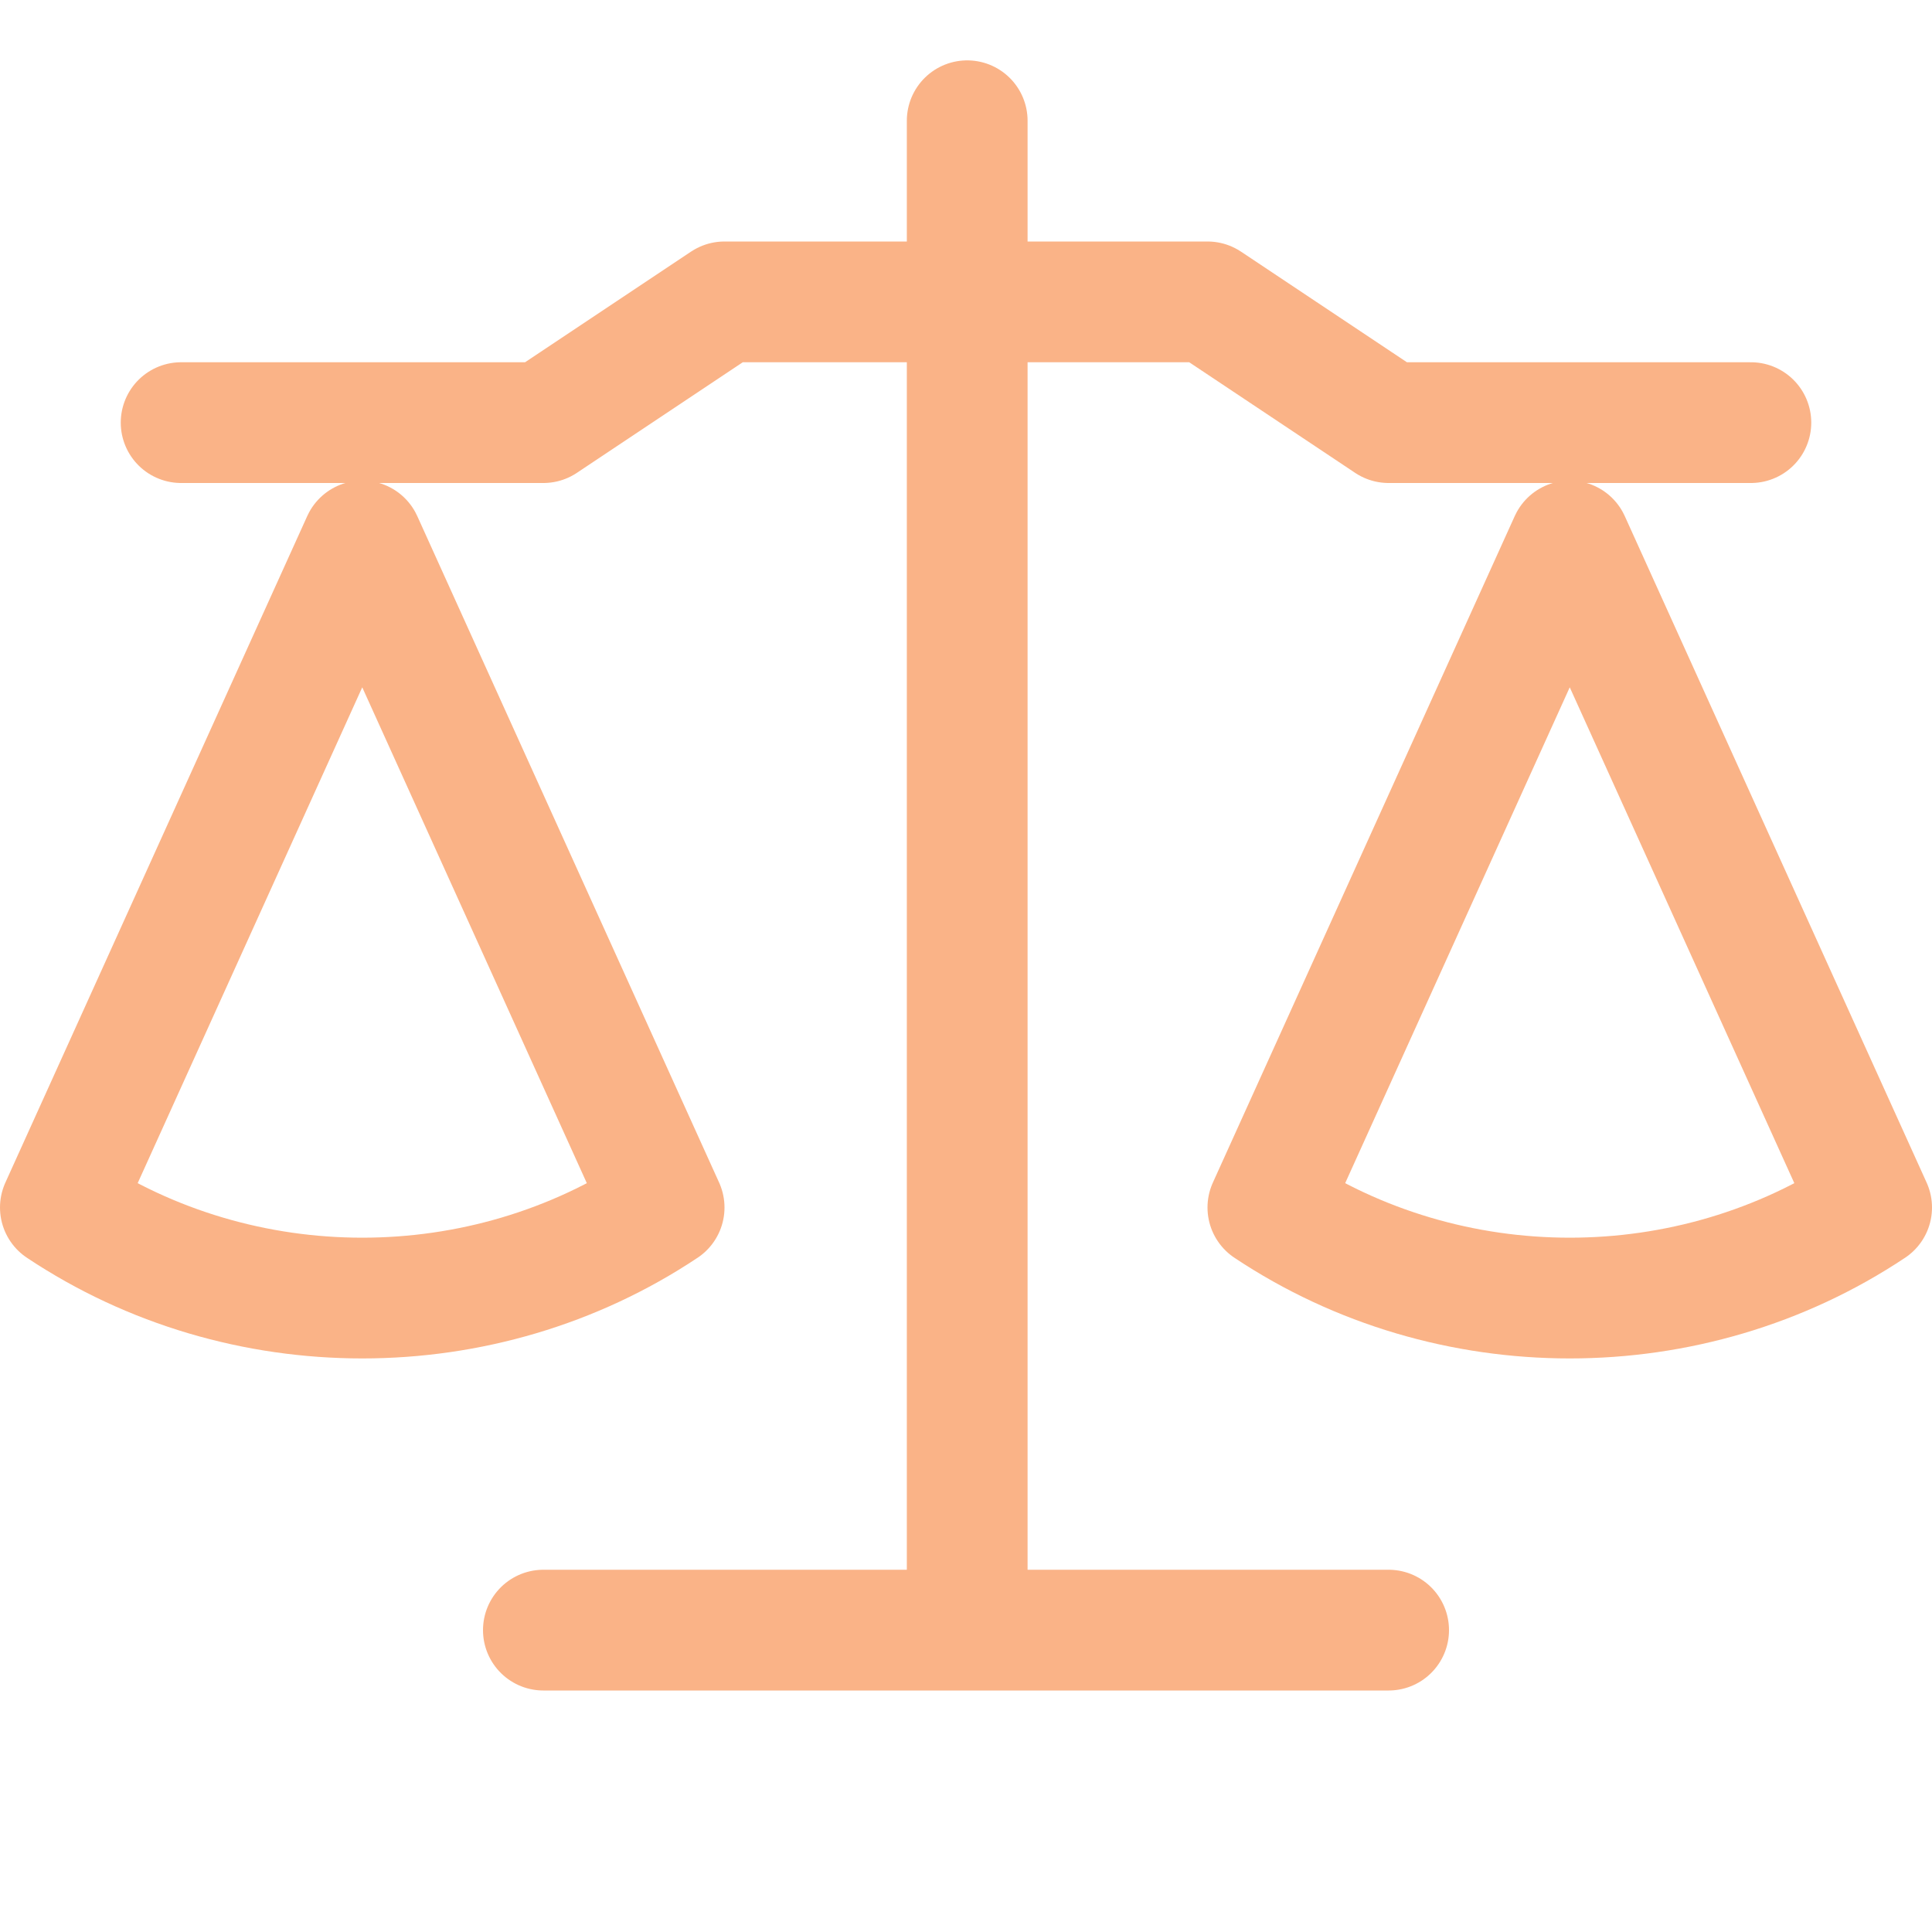
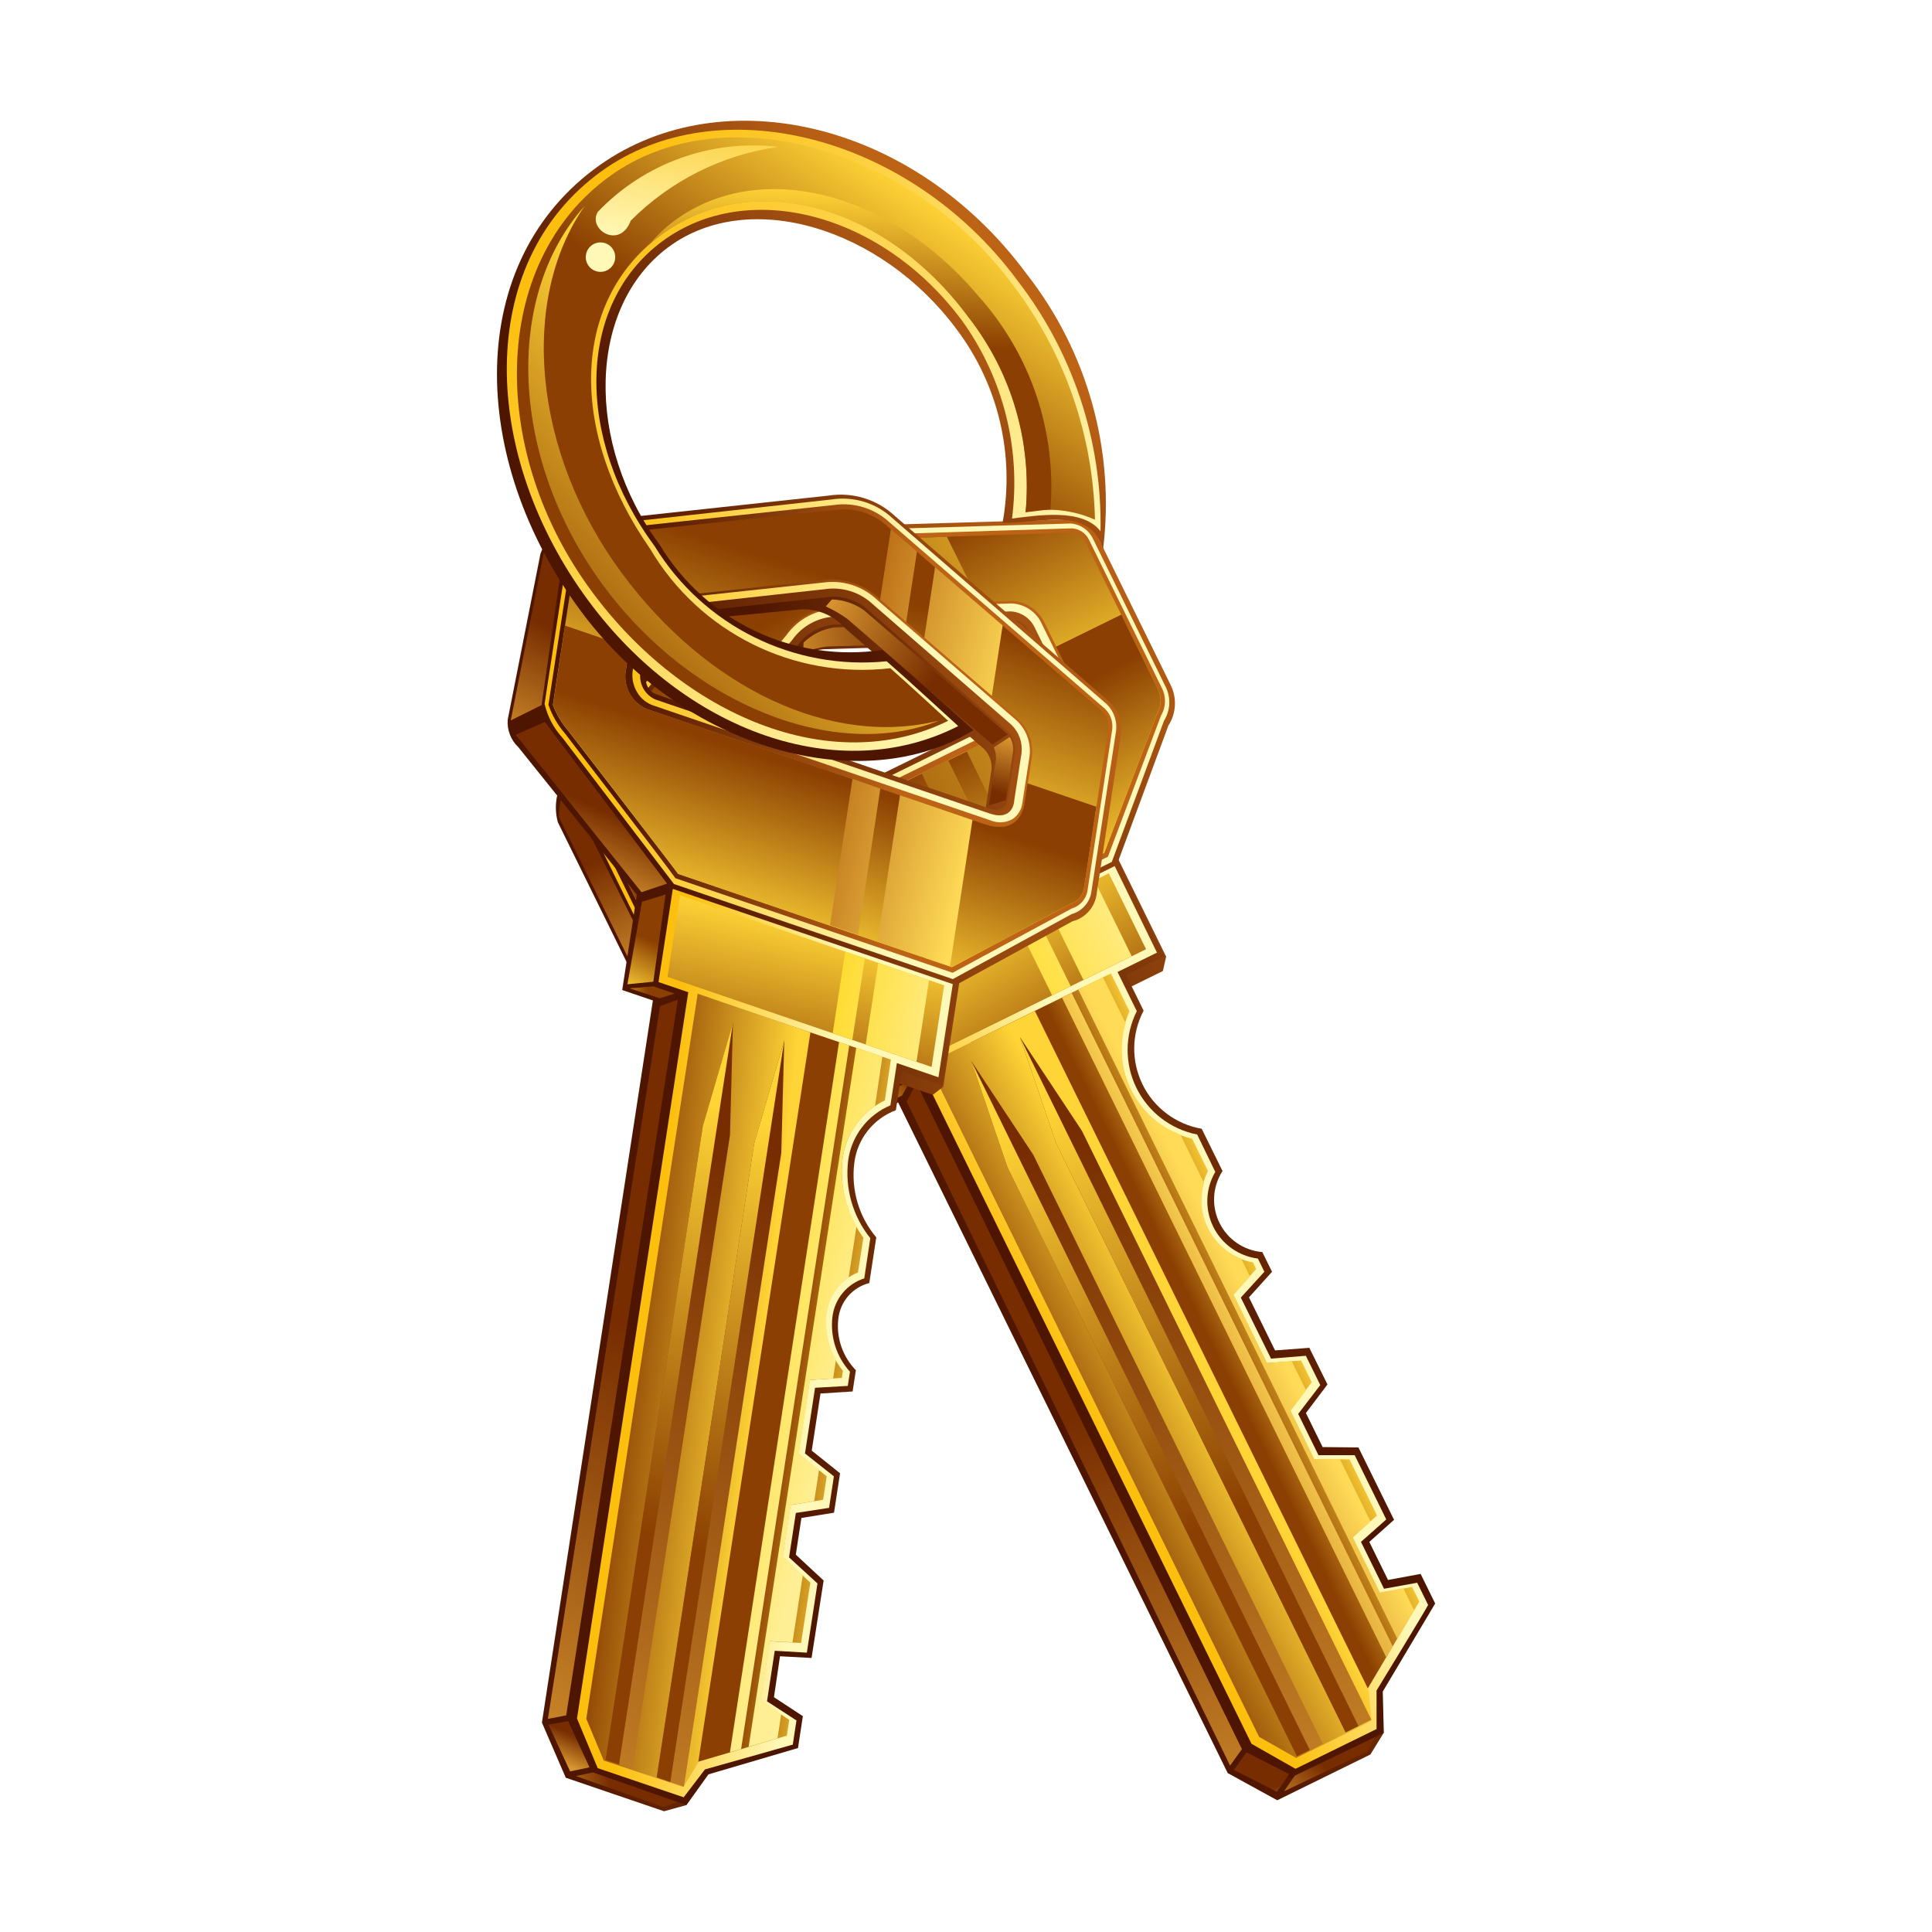
- <svg xmlns="http://www.w3.org/2000/svg" width="16" height="16" viewBox="0 0 16 16">
-   <path fill="none" stroke="#fab387" stroke-linecap="round" stroke-linejoin="round" d="M4.5 13.5h7M8.01 1v12.06M1.5 3.5h3l1.5-1h4l1.5 1h3M.5 10 3 4.48 5.5 10C4 11 2 11 .5 10m10 0L13 4.48 15.5 10c-1.5 1-3.5 1-5 0" />
+ <svg xmlns="http://www.w3.org/2000/svg" xmlns:xlink="http://www.w3.org/1999/xlink" viewBox="0 0 32 32">
+   <defs>
+     <linearGradient id="a" x1="-264.845" y1="181.772" x2="-255.586" y2="182.061" gradientTransform="matrix(-0.897, 0.441, 0.441, 0.897, -292.36, -27.561)" gradientUnits="userSpaceOnUse">
+       <stop offset="0" stop-color="#bd6316" />
+       <stop offset="1" stop-color="#4e1500" />
+     </linearGradient>
+     <linearGradient id="b" x1="-263.276" y1="170.205" x2="-256.603" y2="171.772" xlink:href="#a" />
+     <linearGradient id="c" x1="-265.068" y1="175.732" x2="-256.777" y2="178.801" xlink:href="#a" />
+     <linearGradient id="d" x1="-655.014" y1="147.549" x2="-655.555" y2="146.948" gradientTransform="matrix(-0.947, -0.323, -0.323, 0.947, -558.144, -332.613)" gradientUnits="userSpaceOnUse">
+       <stop offset="0" stop-color="#ffd436" />
+       <stop offset="1" stop-color="#8b3f02" />
+     </linearGradient>
+     <linearGradient id="e" x1="-258.899" y1="170.981" x2="-253.843" y2="171.325" gradientTransform="matrix(-0.897, 0.441, 0.441, 0.897, -292.36, -27.561)" gradientUnits="userSpaceOnUse">
+       <stop offset="0" stop-color="#fff8b7" />
+       <stop offset="1" stop-color="#fcbf0e" />
+     </linearGradient>
+     <linearGradient id="f" x1="-258.884" y1="170.975" x2="-253.896" y2="171.314" xlink:href="#a" />
+     <linearGradient id="g" x1="-257.805" y1="172.266" x2="-257.726" y2="168.648" gradientTransform="matrix(-0.897, 0.441, 0.441, 0.897, -292.36, -27.561)" xlink:href="#d" />
+     <linearGradient id="h" x1="-258.935" y1="181.92" x2="-256.173" y2="182.108" xlink:href="#e" />
+     <linearGradient id="i" x1="-274.156" y1="170.544" x2="-274.512" y2="173.778" gradientTransform="matrix(-1, 0, 0, 1, -257.657, -155.509)" xlink:href="#d" />
+     <linearGradient id="j" x1="-645.79" y1="-337.938" x2="-645.121" y2="-334.17" gradientTransform="matrix(-0.615, -0.789, -0.789, 0.615, -644.695, -286.477)" gradientUnits="userSpaceOnUse">
+       <stop offset="0" stop-color="#ffef94" />
+       <stop offset="1" stop-color="#ffd200" />
+     </linearGradient>
+     <linearGradient id="k" x1="-276.128" y1="178.682" x2="-274.754" y2="178.682" gradientTransform="matrix(-0.897, 0.441, 0.441, 0.897, -305.235, -16.952)" xlink:href="#d" />
+     <linearGradient id="l" x1="-274.314" y1="178.887" x2="-271.841" y2="178.987" gradientTransform="matrix(-0.897, 0.441, 0.441, 0.897, -305.235, -16.952)" xlink:href="#d" />
+     <linearGradient id="m" x1="-273.817" y1="189.281" x2="-274.213" y2="174.569" gradientTransform="matrix(-0.897, 0.441, 0.441, 0.897, -305.235, -16.952)" gradientUnits="userSpaceOnUse">
+       <stop offset="0" stop-color="#d89530" />
+       <stop offset="1" stop-color="#772d00" />
+     </linearGradient>
+     <linearGradient id="n" x1="-274.075" y1="174.09" x2="-273.917" y2="181.459" gradientTransform="matrix(-0.897, 0.441, 0.441, 0.897, -305.235, -16.952)" xlink:href="#d" />
+     <linearGradient id="o" x1="-272.919" y1="189.281" x2="-273.315" y2="174.57" xlink:href="#m" />
+     <linearGradient id="p" x1="-273.177" y1="174.071" x2="-273.019" y2="181.44" gradientTransform="matrix(-0.897, 0.441, 0.441, 0.897, -305.235, -16.952)" xlink:href="#d" />
+     <linearGradient id="q" x1="-652.29" y1="-335.227" x2="-651.867" y2="-332.867" gradientTransform="matrix(-0.615, -0.789, -0.789, 0.615, -644.695, -286.477)" gradientUnits="userSpaceOnUse">
+       <stop offset="0" stop-color="#ffdb57" />
+       <stop offset="1" stop-color="#b55c13" />
+     </linearGradient>
+     <linearGradient id="r" x1="-665.076" y1="157.413" x2="-659.751" y2="150.922" gradientTransform="matrix(-0.947, -0.323, -0.323, 0.947, -558.144, -332.613)" xlink:href="#m" />
+     <linearGradient id="s" x1="-665.161" y1="156.114" x2="-664.822" y2="155.701" gradientTransform="matrix(-0.947, -0.323, -0.323, 0.947, -558.144, -332.613)" xlink:href="#m" />
+     <linearGradient id="t" x1="-665.308" y1="156.436" x2="-665.836" y2="155.32" gradientTransform="matrix(-0.947, -0.323, -0.323, 0.947, -558.144, -332.613)" xlink:href="#m" />
+     <linearGradient id="u" x1="-655.442" y1="147.568" x2="-654.817" y2="146.776" xlink:href="#d" />
+     <linearGradient id="v" x1="-253.999" y1="175.1" x2="-254.134" y2="173.736" gradientTransform="matrix(-0.897, 0.441, 0.441, 0.897, -292.36, -27.561)" xlink:href="#m" />
+     <linearGradient id="w" x1="-252.571" y1="173.138" x2="-252.785" y2="170.963" gradientTransform="matrix(-0.897, 0.441, 0.441, 0.897, -292.36, -27.561)" xlink:href="#m" />
+     <linearGradient id="x" x1="-257.206" y1="169.107" x2="-259.174" y2="169.787" gradientTransform="matrix(-0.897, 0.441, 0.441, 0.897, -292.36, -27.561)" xlink:href="#m" />
+     <linearGradient id="y" x1="-260.717" y1="170.284" x2="-260.77" y2="171.228" gradientTransform="matrix(-0.897, 0.441, 0.441, 0.897, -292.36, -27.561)" xlink:href="#m" />
+     <linearGradient id="z" x1="-257.835" y1="174.993" x2="-257.782" y2="171.93" gradientTransform="matrix(-0.897, 0.441, 0.441, 0.897, -292.36, -27.561)" xlink:href="#d" />
+     <linearGradient id="aa" x1="-263.928" y1="171.018" x2="-255.721" y2="171.018" gradientTransform="matrix(-0.897, 0.441, 0.441, 0.897, -292.36, -27.561)" xlink:href="#d" />
+     <linearGradient id="ab" x1="-514.299" y1="-57.926" x2="-505.041" y2="-57.638" gradientTransform="matrix(-0.947, -0.323, -0.148, 0.966, -476.554, -85.464)" xlink:href="#a" />
+     <linearGradient id="ac" x1="-512.744" y1="-69.496" x2="-505.964" y2="-67.904" gradientTransform="matrix(-0.947, -0.323, -0.148, 0.966, -476.554, -85.464)" xlink:href="#a" />
+     <linearGradient id="ad" x1="-514.521" y1="-63.966" x2="-506.23" y2="-60.897" gradientTransform="matrix(-0.947, -0.323, -0.148, 0.966, -476.554, -85.464)" xlink:href="#a" />
+     <linearGradient id="ae" x1="-662.221" y1="-197.167" x2="-662.762" y2="-197.768" gradientTransform="matrix(-0.564, -0.911, -0.774, 0.455, -516.113, -497.612)" xlink:href="#d" />
+     <linearGradient id="af" x1="-508.354" y1="-68.717" x2="-503.297" y2="-68.373" gradientTransform="matrix(-0.947, -0.323, -0.148, 0.966, -476.554, -85.464)" xlink:href="#e" />
+     <linearGradient id="ag" x1="-508.338" y1="-68.723" x2="-503.351" y2="-68.384" gradientTransform="matrix(-0.947, -0.323, -0.148, 0.966, -476.554, -85.464)" xlink:href="#a" />
+     <linearGradient id="ah" x1="-507.26" y1="-67.432" x2="-507.18" y2="-71.05" gradientTransform="matrix(-0.947, -0.323, -0.148, 0.966, -476.554, -85.464)" xlink:href="#d" />
+     <linearGradient id="ai" x1="-508.389" y1="-57.779" x2="-505.627" y2="-57.591" gradientTransform="matrix(-0.947, -0.323, -0.148, 0.966, -476.554, -85.464)" xlink:href="#e" />
+     <linearGradient id="aj" x1="-523.609" y1="-69.153" x2="-523.966" y2="-65.918" gradientTransform="matrix(-0.947, -0.323, -0.148, 0.966, -492.49, -86.99)" xlink:href="#d" />
+     <linearGradient id="ak" x1="-645.333" y1="-334.169" x2="-642.973" y2="-332.091" xlink:href="#j" />
+     <linearGradient id="al" x1="-525.581" y1="-61.015" x2="-524.207" y2="-61.015" gradientTransform="matrix(-0.947, -0.323, -0.148, 0.966, -492.49, -86.99)" xlink:href="#d" />
+     <linearGradient id="am" x1="-523.768" y1="-60.81" x2="-521.294" y2="-60.71" gradientTransform="matrix(-0.947, -0.323, -0.148, 0.966, -492.49, -86.99)" xlink:href="#d" />
+     <linearGradient id="an" x1="-523.27" y1="-50.416" x2="-523.666" y2="-65.127" gradientTransform="matrix(-0.947, -0.323, -0.148, 0.966, -492.49, -86.99)" xlink:href="#m" />
+     <linearGradient id="ao" x1="-523.528" y1="-65.606" x2="-523.37" y2="-58.238" gradientTransform="matrix(-0.947, -0.323, -0.148, 0.966, -492.49, -86.99)" xlink:href="#d" />
+     <linearGradient id="ap" x1="-522.372" y1="-50.416" x2="-522.768" y2="-65.127" gradientTransform="matrix(-0.947, -0.323, -0.148, 0.966, -492.49, -86.99)" xlink:href="#m" />
+     <linearGradient id="aq" x1="-522.631" y1="-65.626" x2="-522.472" y2="-58.257" gradientTransform="matrix(-0.947, -0.323, -0.148, 0.966, -492.49, -86.99)" xlink:href="#d" />
+     <linearGradient id="ar" x1="-649.116" y1="-328.591" x2="-646.827" y2="-326.795" xlink:href="#j" />
+     <linearGradient id="as" x1="-672.284" y1="-187.303" x2="-666.958" y2="-193.795" gradientTransform="matrix(-0.564, -0.911, -0.774, 0.455, -516.113, -497.612)" xlink:href="#m" />
+     <linearGradient id="at" x1="-672.369" y1="-188.603" x2="-672.03" y2="-189.016" gradientTransform="matrix(-0.564, -0.911, -0.774, 0.455, -516.113, -497.612)" xlink:href="#m" />
+     <linearGradient id="au" x1="-672.516" y1="-188.281" x2="-673.044" y2="-189.397" gradientTransform="matrix(-0.564, -0.911, -0.774, 0.455, -516.113, -497.612)" xlink:href="#m" />
+     <linearGradient id="av" x1="-662.648" y1="-197.148" x2="-662.023" y2="-197.94" gradientTransform="matrix(-0.564, -0.911, -0.774, 0.455, -516.113, -497.612)" xlink:href="#d" />
+     <linearGradient id="aw" x1="-503.367" y1="-64.607" x2="-503.501" y2="-65.971" gradientTransform="matrix(-0.947, -0.323, -0.148, 0.966, -476.554, -85.464)" xlink:href="#m" />
+     <linearGradient id="ax" x1="-502.006" y1="-66.361" x2="-502.232" y2="-68.654" gradientTransform="matrix(-0.947, -0.323, -0.148, 0.966, -476.554, -85.464)" xlink:href="#m" />
+     <linearGradient id="ay" x1="-506.661" y1="-70.591" x2="-508.629" y2="-69.911" gradientTransform="matrix(-0.947, -0.323, -0.148, 0.966, -476.554, -85.464)" xlink:href="#m" />
+     <linearGradient id="az" x1="-510.172" y1="-69.414" x2="-510.224" y2="-68.47" gradientTransform="matrix(-0.947, -0.323, -0.148, 0.966, -476.554, -85.464)" xlink:href="#m" />
+     <linearGradient id="ba" x1="-507.289" y1="-64.705" x2="-507.236" y2="-67.768" gradientTransform="matrix(-0.947, -0.323, -0.148, 0.966, -476.554, -85.464)" xlink:href="#d" />
+     <linearGradient id="bb" x1="-642.337" y1="-337.231" x2="-640.048" y2="-335.435" gradientTransform="matrix(-0.615, -0.789, -0.789, 0.615, -644.695, -286.477)" gradientUnits="userSpaceOnUse">
+       <stop offset="0" stop-color="#ffdb57" />
+       <stop offset="1" stop-color="#b66512" />
+     </linearGradient>
+     <linearGradient id="bc" x1="-628.479" y1="-215.005" x2="-627.663" y2="-209.203" gradientTransform="matrix(-0.79, -0.614, -0.614, 0.79, -612.222, -211.392)" xlink:href="#a" />
+     <linearGradient id="bd" x1="-633.006" y1="-211.18" x2="-622.552" y2="-211.18" gradientTransform="matrix(-0.79, -0.614, -0.614, 0.79, -612.222, -211.392)" xlink:href="#e" />
+     <linearGradient id="be" x1="-627.491" y1="-215.556" x2="-627.755" y2="-211.648" gradientTransform="matrix(-0.79, -0.614, -0.614, 0.79, -612.222, -211.392)" xlink:href="#d" />
+     <linearGradient id="bf" x1="-627.796" y1="-210.705" x2="-627.057" y2="-205.186" gradientTransform="matrix(-0.79, -0.614, -0.614, 0.79, -612.222, -211.392)" xlink:href="#d" />
+     <linearGradient id="bg" x1="245.815" y1="139.434" x2="245.923" y2="136.367" gradientTransform="translate(-214.883 -165.485) rotate(7.312)" xlink:href="#e" />
+     <linearGradient id="bh" x1="-626.269" y1="-215.112" x2="-627.643" y2="-213.078" gradientTransform="matrix(-0.79, -0.614, -0.614, 0.79, -612.222, -211.392)" xlink:href="#d" />
+   </defs>
+   <polygon points="13.372 16.416 18.385 13.952 19.315 15.845 19.261 16.083 17.213 17.09 22.919 28.701 22.698 29.06 21.155 29.818 20.335 29.368 14.876 18.259 14.394 18.496 13.372 16.416" style="fill:url(#a)" />
+   <path d="M9.24,13.619l1.2,2.44c.072.146.416.252.617.292l2.634.683L18.3,14.766l.867-2.342a.679.679,0,0,0,.036-.674l-1.2-2.44a.546.546,0,0,0-.452-.3l-4.44.136a1.278,1.278,0,0,0-1.018.541l-2.72,3.162A.916.916,0,0,0,9.24,13.619Zm1.932.033a.356.356,0,0,1,.011-.334l1.84-2.215a.829.829,0,0,1,.66-.351l2.877-.088a.355.355,0,0,1,.293.2l.356.725a.242.242,0,0,1-.139.339L11.833,14.5a.224.224,0,0,1-.3-.121Z" style="fill:url(#b)" />
+   <path d="M9.426,13.209l1.2,2.44c.072.146.416.252.617.292l2.7.547.782,1.591L15.1,17.9l5.459,11.109.82.451L22.92,28.7l-.017-.683,0,0,.868-1.458-.241-.49-.54.1-.31-.63.41-.366L22.5,23.974l-.593-.006-.277-.564.357-.473-.3-.607-.568.043-.432-.879.382-.423-.161-.327a.871.871,0,0,1-.659-1.342l-.345-.7a1.347,1.347,0,0,1-.962-1.956l-.29-.591.631-.31-.773-1.546.843-2.277a.68.68,0,0,0,.035-.674l-1.2-2.44a.546.546,0,0,0-.453-.3L13.3,8.733a1.278,1.278,0,0,0-1.018.541l-2.84,3.419A.548.548,0,0,0,9.426,13.209Zm1.932.033a.356.356,0,0,1,.011-.334l1.84-2.215a.828.828,0,0,1,.66-.351l2.877-.088a.354.354,0,0,1,.293.2l.356.725a.242.242,0,0,1-.139.339l-5.238,2.574a.224.224,0,0,1-.3-.121Z" style="fill:url(#c)" />
+   <polygon points="14.47 18.381 14.746 18.063 15.081 17.899 14.942 18.144 14.47 18.381" style="fill:url(#d)" />
+   <path d="M11.259,15.828l2.776.6,4.38-2.152.865-2.339a.576.576,0,0,0,.024-.567L18.1,8.917a.441.441,0,0,0-.367-.246l-4.438.13a1.169,1.169,0,0,0-.938.5L9.52,12.725a.447.447,0,0,0-.011.414l1.206,2.453A1,1,0,0,0,11.259,15.828Zm.354-1.836,0,0-.358-.729a.463.463,0,0,1,.013-.434l0-.008L13.121,10.6a.922.922,0,0,1,.739-.389l2.881-.084a.468.468,0,0,1,.392.257l.358.729c.005.009.19.3-.187.481l-5.244,2.577C11.788,14.3,11.62,14.007,11.613,13.992Z" style="fill:url(#e)" />
+   <path d="M11.246,15.738c.006,0,2.438.51,2.751.591l4.354-2.139c.028-.076.878-2.336.878-2.336a.472.472,0,0,0,.015-.458L18.036,8.938a.337.337,0,0,0-.282-.187L13.3,8.892a1.083,1.083,0,0,0-.864.46L9.573,12.788a.341.341,0,0,0-.008.313l1.206,2.454A1.118,1.118,0,0,0,11.246,15.738Zm.245-1.7-.355-.723a.568.568,0,0,1,.018-.535l0-.008.01-.015,1.865-2.241a1.033,1.033,0,0,1,.824-.43l2.9-.091a.575.575,0,0,1,.492.316l.359.73a.456.456,0,0,1,.027.338.484.484,0,0,1-.265.286l-5.287,2.6a.415.415,0,0,1-.331.025h0A.486.486,0,0,1,11.49,14.042Z" style="fill:url(#f)" />
+   <path d="M11.268,15.663c.009,0,2.53.528,2.722.577l4.3-2.113.878-2.314a.419.419,0,0,0,.01-.4l-1.2-2.436a.282.282,0,0,0-.237-.156l-4.433.149a1.033,1.033,0,0,0-.82.437L10.135,12.23l-.5.595a.285.285,0,0,0,0,.254L10.828,15.5A1.181,1.181,0,0,0,11.268,15.663Zm.14-1.529-.351-.715a.575.575,0,0,1-.011-.56l1.959-2.36a1.082,1.082,0,0,1,.86-.447l2.887-.1a.628.628,0,0,1,.538.341l.356.724a.539.539,0,0,1-.309.773l-5.267,2.588A.482.482,0,0,1,11.408,14.135Z" style="fill:url(#g)" />
+   <path d="M18.463,14.345l.7,1.433-.653.321.319.649a1.428,1.428,0,0,0,1,2.043l.3.619a.958.958,0,0,0,.706,1.436l.107.218-.39.428.5,1.011.577-.047.239.485-.366.478.336.683.6,0,.523,1.065-.419.371.382.777.549-.1.181.368C23.612,26.671,22.8,28,22.8,28v.638l-1.342.659-.729-.414L15.241,17.707l-.467.23-.7-1.433Z" style="fill:url(#h)" />
+   <rect x="14.289" y="15.413" width="4.622" height="1.4" transform="translate(-5.405 8.973) rotate(-26.171)" style="fill:url(#i)" />
+   <path d="M18.128,14.582l-.8.392.617,1.256.8-.392Zm-1.319.648.617,1.256.308-.152-.617-1.256Z" style="fill:url(#j)" />
+   <path d="M18.4,16.123l.308.628a1.523,1.523,0,0,0,1.037,2.11l.263.535a1.052,1.052,0,0,0,.744,1.513l.054.111-.381.423.557,1.134.567-.043.177.36-.357.472.392.8.591.006.456.929-.409.366.45.917.539-.1.12.243L22.634,28l-1.027.5L16.082,17.265Z" style="fill:url(#k)" />
+   <path d="M17.141,16.745l5.528,11.248.046.511-1.247.613-.613-.349L15.372,17.614Z" style="fill:url(#l)" />
+   <polygon points="22.287 28.694 22.714 28.484 17.92 18.73 16.892 17.176 17.494 18.94 22.287 28.694" style="fill:url(#m)" />
+   <polygon points="16.892 17.176 22.5 28.589 22.287 28.694 17.494 18.94 16.892 17.176" style="fill:url(#n)" />
+   <polygon points="21.481 29.09 21.908 28.881 17.114 19.126 16.086 17.572 16.688 19.336 21.481 29.09" style="fill:url(#o)" />
+   <polygon points="16.086 17.572 21.694 28.985 21.481 29.09 16.688 19.336 16.086 17.572" style="fill:url(#p)" />
+   <path d="M18.27,16.189l-.411.2,5.285,10.755.279-.47-.181-.369-.386.072-.45-.917L22.7,25.2l-.508-1.034-.424,0-.392-.8.256-.338-.237-.482-.407.031-.557-1.134.273-.3-.143-.291a1.038,1.038,0,0,1-.619-1.259l-.391-.8a1.505,1.505,0,0,1-.906-1.844Zm-.68.334,5.371,10.929.108-.182L17.75,16.445Z" style="fill:url(#q)" />
+   <polygon points="15.018 18.247 20.374 29.244 20.57 28.971 15.179 17.939 15.018 18.247" style="fill:url(#r)" />
+   <polygon points="20.436 29.315 20.647 29.024 21.352 29.385 21.149 29.679 20.436 29.315" style="fill:url(#s)" />
+   <polygon points="21.446 29.41 21.267 29.67 22.649 29.011 22.78 28.77 21.446 29.41" style="fill:url(#t)" />
+   <polygon points="14.029 16.673 13.804 17.061 14.405 18.354 14.702 18 14.029 16.673" style="fill:url(#u)" />
+   <polygon points="13.946 16.506 13.707 16.938 10.763 16.177 10.887 15.832 13.946 16.506" style="fill:url(#v)" />
+   <path d="M9.359,13s-.145.444-.087.563l1.212,2.465.2-.384Z" style="fill:url(#w)" />
+   <path d="M16.683,10.624l.1-.327-2.963.095a.914.914,0,0,0-.51.251l-.007.165a1.871,1.871,0,0,1,.394-.1Z" style="fill:url(#x)" />
+   <path d="M16.83,10.309a.329.329,0,0,1,.17.137c.047.095.358.714.382.762l-.164.279-.341-.693c-.023-.047-.108-.145-.147-.149Z" style="fill:url(#y)" />
+   <path d="M11.237,13.786l.171.348a.482.482,0,0,0,.661.248l5.267-2.588a.539.539,0,0,0,.309-.773l-.153-.31,1.08-.531.606,1.232a.419.419,0,0,1-.01.4l-.878,2.314-4.3,2.113c-.191-.049-2.713-.575-2.722-.577a1.181,1.181,0,0,1-.439-.16l-.6-1.222Z" style="fill:url(#z)" />
+   <path d="M13.377,8.968l.532,1.084.539-.018L13.916,8.95Zm2.306-.077-1.395.047.533,1.084,1.4-.046Zm1.471,2.994-1.142.561,1.106,2.25,1.142-.561Zm-1.447.711-.441.217,1.106,2.251.441-.217Z" style="fill:url(#aa)" />
+   <polygon points="10.65 14.159 15.937 15.962 15.623 18 15.45 18.134 13.29 17.397 11.369 29.898 10.998 30 9.371 29.445 8.976 28.532 10.814 16.571 10.306 16.398 10.65 14.159" style="fill:url(#ab)" />
+   <path d="M8.951,9.175l-.542,2.747a.567.567,0,0,0,.175.452l1.976,2.461,4.866,1.659,1.969-1.077a.535.535,0,0,0,.4-.463l.4-2.627a.659.659,0,0,0-.188-.544L14.453,8.7a1.313,1.313,0,0,0-1.1-.337l-3.874.345A.707.707,0,0,0,8.951,9.175Zm1.5,1.407a.281.281,0,0,1,.192-.234l2.633-.256a.928.928,0,0,1,.724.315l2.3,2a.426.426,0,0,1,.121.352l-.1.651s-.027.237-.3.146L10.5,11.667a.269.269,0,0,1-.172-.305Z" style="fill:url(#ac)" />
+   <path d="M9.322,9.01l-.4,2.627c-.024.157.188.481.324.653l1.817,2.33L10.8,16.334l.392.134L9.349,28.427l.395.914,1.627.555.363-.507v0l1.483-.436.081-.528-.479-.314.1-.678.523.028.2-1.283-.461-.428.093-.608.54-.087.1-.653-.469-.375.145-.946.532-.034.054-.352a1.047,1.047,0,0,1-.29-.859.688.688,0,0,1,.512-.585l.116-.756a1.6,1.6,0,0,1-.364-1.232,1.07,1.07,0,0,1,.688-.874l.1-.636.666.227.246-1.674,1.915-1.047a.535.535,0,0,0,.4-.463l.4-2.627a.657.657,0,0,0-.188-.544l-3.556-3.08a1.313,1.313,0,0,0-1.1-.336l-4.109.445A.434.434,0,0,0,9.322,9.01Zm1.5,1.407a.281.281,0,0,1,.192-.234l2.663-.289a.852.852,0,0,1,.711.218l2.3,2a.427.427,0,0,1,.122.352l-.12.781s-.027.237-.3.146L10.871,11.5A.269.269,0,0,1,10.7,11.2Z" style="fill:url(#ad)" />
+   <polygon points="10.428 16.37 10.82 16.337 11.173 16.457 10.929 16.535 10.428 16.37" style="fill:url(#ae)" />
+   <path d="M9.317,12.221l1.846,2.421,4.619,1.575,1.967-1.076a.454.454,0,0,0,.331-.393l.406-2.641a.53.53,0,0,0-.152-.441L14.782,8.583a1.207,1.207,0,0,0-1.011-.31l-4.109.453a.354.354,0,0,0-.237.292L9.02,11.659A1.261,1.261,0,0,0,9.317,12.221Zm1.289-1.077v0l.121-.785a.367.367,0,0,1,.25-.305l.008,0,2.675-.295a.953.953,0,0,1,.794.247l2.3,2a.563.563,0,0,1,.166.467l-.121.785c0,.01-.014.35-.411.215l-5.53-1.886A.423.423,0,0,1,10.606,11.144Z" style="fill:url(#af)" />
+   <path d="M9.356,12.146c0,.005,1.63,2.115,1.831,2.4l4.591,1.566,1.974-1.065a.372.372,0,0,0,.264-.321l.406-2.646a.405.405,0,0,0-.118-.338L14.733,8.651a1.117,1.117,0,0,0-.931-.285L9.669,8.81a.271.271,0,0,0-.179.221l-.406,2.642A1.421,1.421,0,0,0,9.356,12.146Zm1.126-1.054.12-.778a.451.451,0,0,1,.309-.375l.008,0,.016,0,2.7-.29a1.07,1.07,0,0,1,.883.278l2.324,2.01a.694.694,0,0,1,.212.581l-.121.786a.38.38,0,0,1-.165.265.417.417,0,0,1-.365.018l-5.576-1.9a.5.5,0,0,1-.273-.219h0A.55.55,0,0,1,10.482,11.091Z" style="fill:url(#ag)" />
+   <path d="M9.415,12.108c.006.008,1.693,2.194,1.816,2.366l4.535,1.546,1.963-1.048a.33.33,0,0,0,.228-.282l.4-2.623a.339.339,0,0,0-.1-.283L14.7,8.719a1.066,1.066,0,0,0-.884-.271l-3.4.359L9.7,8.883a.226.226,0,0,0-.142.183s-.4,2.594-.4,2.611A1.506,1.506,0,0,0,9.415,12.108Zm.952-1.007.118-.77a.463.463,0,0,1,.3-.414l2.836-.308a1.12,1.12,0,0,1,.921.292l2.316,2a.758.758,0,0,1,.234.632s-.1.633-.12.779c-.034.219-.191.5-.668.339l-5.555-1.894A.584.584,0,0,1,10.366,11.1Z" style="fill:url(#ah)" />
+   <path d="M15.781,16.3l-.237,1.543-.689-.235-.107.7a1.158,1.158,0,0,0-.7.917,1.723,1.723,0,0,0,.367,1.283l-.1.666a.765.765,0,0,0-.527.634,1.154,1.154,0,0,0,.29.912l-.036.235-.542.031-.167,1.088.479.379-.08.522-.55.084-.113.736.471.432-.176,1.146-.532-.031-.128.837.488.317-.061.4c-.09.027-1.455.411-1.455.411l-.352.462L9.9,29.286l-.343-.822L11.4,16.434l-.493-.168.237-1.543Z" style="fill:url(#ai)" />
+   <polygon points="11.056 16.181 15.43 17.672 15.638 16.32 11.264 14.828 11.056 16.181" style="fill:url(#aj)" />
+   <path d="M15.388,16.234l-.842-.287L14.339,17.3l.841.287ZM14,15.76l-.208,1.353.325.111.208-1.353Z" style="fill:url(#ak)" />
+   <path d="M14.756,17.55l-.1.676a1.251,1.251,0,0,0-.7.957A1.845,1.845,0,0,0,14.3,20.5l-.089.576a.844.844,0,0,0-.525.678,1.256,1.256,0,0,0,.275.95l-.018.119-.531.034-.188,1.221.469.375-.06.388-.539.087-.132.858.46.427-.154,1-.522-.028-.152.987.478.314-.04.262-1.506.443-1.083-.369,1.86-12.1Z" style="fill:url(#al)" />
+   <path d="M13.423,17.1,11.563,29.2l-.246.4L10,29.16l-.289-.692,1.845-12.009Z" style="fill:url(#am)" />
+   <polygon points="10.877 29.44 11.327 29.594 12.941 19.093 12.99 17.23 12.491 18.939 10.877 29.44" style="fill:url(#an)" />
+   <polygon points="12.99 17.23 11.102 29.517 10.877 29.44 12.491 18.939 12.99 17.23" style="fill:url(#ao)" />
+   <polygon points="10.028 29.151 10.477 29.304 12.091 18.803 12.14 16.94 11.641 18.65 10.028 29.151" style="fill:url(#ap)" />
+   <polygon points="12.14 16.94 10.253 29.227 10.028 29.151 11.641 18.65 12.14 16.94" style="fill:url(#aq)" />
+   <path d="M14.615,17.5l-.433-.148L12.4,28.932l.478-.14.061-.4L12.6,28.17l.152-.987.374.02.171-1.113-.33-.306.132-.858.387-.062.08-.519-.336-.268.188-1.221.381-.024.048-.314a1.2,1.2,0,0,1-.154-.766.85.85,0,0,1,.363-.59l.132-.856a1.79,1.79,0,0,1-.231-1.123,1.261,1.261,0,0,1,.536-.861Zm-.717-.244L12.09,29.024l.185-.054,1.791-11.655Z" style="fill:url(#ar)" />
+   <polygon points="10.932 16.665 9.075 28.47 9.378 28.412 11.228 16.557 10.932 16.665" style="fill:url(#as)" />
+   <polygon points="9.085 28.566 9.41 28.506 9.764 29.272 9.443 29.34 9.085 28.566" style="fill:url(#at)" />
+   <polygon points="9.823 29.357 9.54 29.417 10.987 29.93 11.222 29.849 9.823 29.357" style="fill:url(#au)" />
+   <polygon points="11.024 14.816 10.633 14.936 10.392 16.303 10.821 16.26 11.024 14.816" style="fill:url(#av)" />
+   <polygon points="11.05 14.636 10.625 14.777 8.541 12.171 9.024 11.957 11.05 14.636" style="fill:url(#aw)" />
+   <path d="M9.384,8.813s-.358.218-.378.346L8.46,11.932l.51-.253Z" style="fill:url(#ax)" />
+   <path d="M16.435,12.332l.256-.168-2.375-2.052a.962.962,0,0,0-.538-.183l-.1.115a2.143,2.143,0,0,1,.362.211Z" style="fill:url(#ay)" />
+   <path d="M16.724,12.208a.393.393,0,0,1,.058.221c-.016.1-.112.774-.12.825l-.283.085s.107-.7.115-.747a.4.4,0,0,0-.033-.213Z" style="fill:url(#az)" />
+   <path d="M10.424,10.725l-.058.375a.584.584,0,0,0,.381.653L16.3,13.647c.478.163.634-.12.668-.339l.051-.334,1.139.388-.2,1.327a.33.33,0,0,1-.228.282l-1.963,1.048-4.535-1.546c-.123-.173-1.81-2.359-1.816-2.366a1.506,1.506,0,0,1-.257-.43l.2-1.315Z" style="fill:url(#ba)" />
+   <path d="M14.756,8.764l-.179,1.166.432.373.179-1.167Zm1.851,1.595-1.119-.965-.179,1.167,1.119.965Zm-.5,3.223-1.2-.411-.372,2.423,1.2.411Zm-1.526-.52L14.12,12.9l-.372,2.423.465.159Z" style="fill:url(#bb)" />
+   <path d="M9.936,2.733c2.042-1.441,5.206-.715,7.065,1.8A6.169,6.169,0,0,1,18.27,9.1c-.219-.73-1.023-.427-1.664-.441a4.11,4.11,0,0,0-.763-3.207C14.6,3.778,12.41,3.1,11.07,4.094s-1.382,3.253-.143,4.929a3.68,3.68,0,0,0,3.69,1.742c.521.444,1,.871,1.507,1.329-1.84,1.134-4.8.334-6.51-1.982C7.754,7.6,7.684,4.323,9.936,2.733Z" style="fill:url(#bc)" />
+   <path d="M9.956,2.841c1.939-1.405,5.111-.606,6.892,1.8A6.587,6.587,0,0,1,18.228,8.8c-.293-.387-1.035-.264-1.466-.211a4.6,4.6,0,0,0-.823-3.272c-1.317-1.78-3.546-2.373-4.97-1.32s-1.442,3.27-.125,5.051a4.034,4.034,0,0,0,3.842,1.905c.4.35.79.715,1.185,1.073-1.982,1.012-4.528.084-6.123-2.073C7.966,7.545,7.851,4.366,9.956,2.841Z" style="fill:url(#bd)" />
+   <path d="M10.1,2.918c1.855-1.345,4.971-.5,6.675,1.8a6.635,6.635,0,0,1,1.361,3.89,1.872,1.872,0,0,0-1.148-.126,4.555,4.555,0,0,0-.946-3.23c-1.394-1.885-3.6-2.472-5.1-1.357s-1.511,3.279-.171,5.2a4.075,4.075,0,0,0,3.976,1.973c.323.285.639.58.957.871-1.939.959-4.394-.1-5.893-2.131C8.1,7.511,8.1,4.363,10.1,2.918Z" style="fill:url(#be)" />
+   <path d="M9.684,3.412C8.6,4.969,8.825,7.5,10.3,9.494c1.413,1.911,3.466,2.885,5.249,2.443-1.694.674-4.074-.233-5.554-2.235C8.455,7.621,8.335,4.919,9.684,3.412Z" style="fill:url(#bf)" />
+   <path d="M9.9,3.511c-.171.291.366.627.547.144a4.29,4.29,0,0,1,2.442-1.222A3.558,3.558,0,0,0,9.9,3.511Zm.077.506a.244.244,0,1,0,.211.273A.243.243,0,0,0,9.975,4.017Z" style="fill:url(#bg)" />
+   <path d="M11.035,3.763c1.4-1.181,3.664-.647,5.163,1.132a4.723,4.723,0,0,1,1.2,3.542c-.136.014-.273.03-.411.048a4.555,4.555,0,0,0-.946-3.23c-1.394-1.885-3.6-2.472-5.1-1.357-.071.053-.136.11-.2.167A2.672,2.672,0,0,1,11.035,3.763Z" style="fill:url(#bh)" />
</svg>
